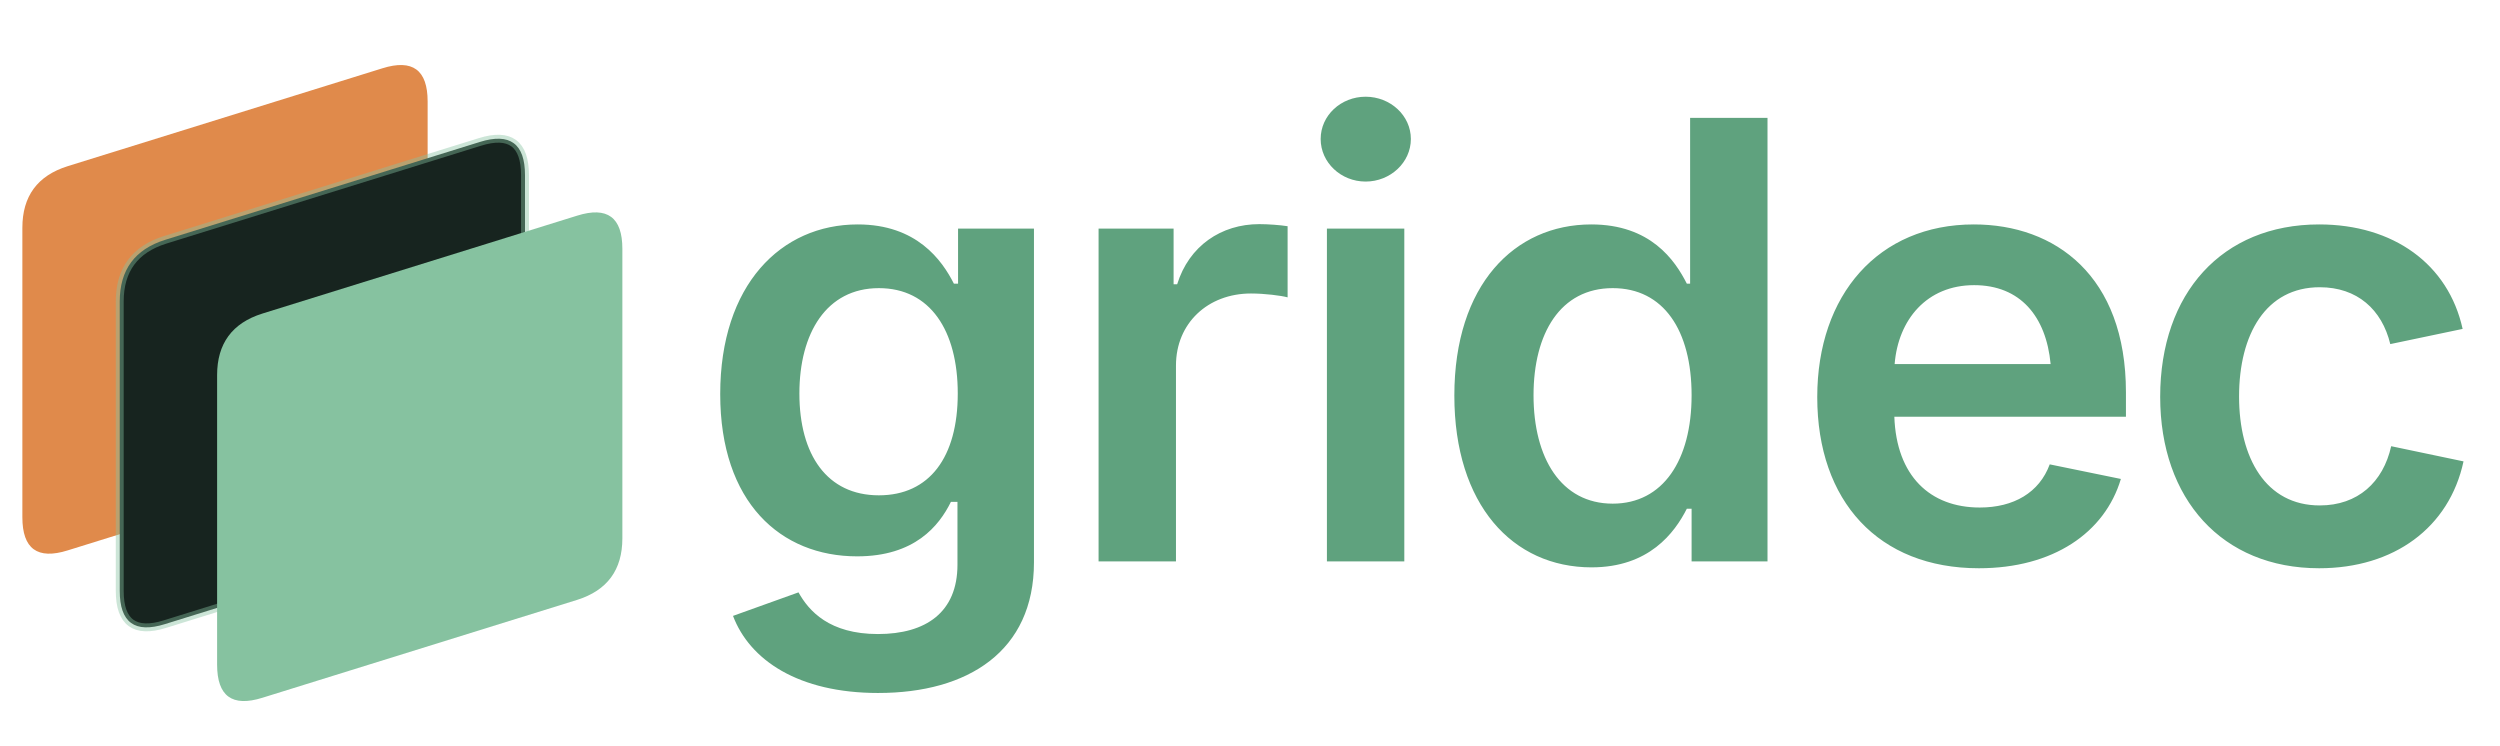
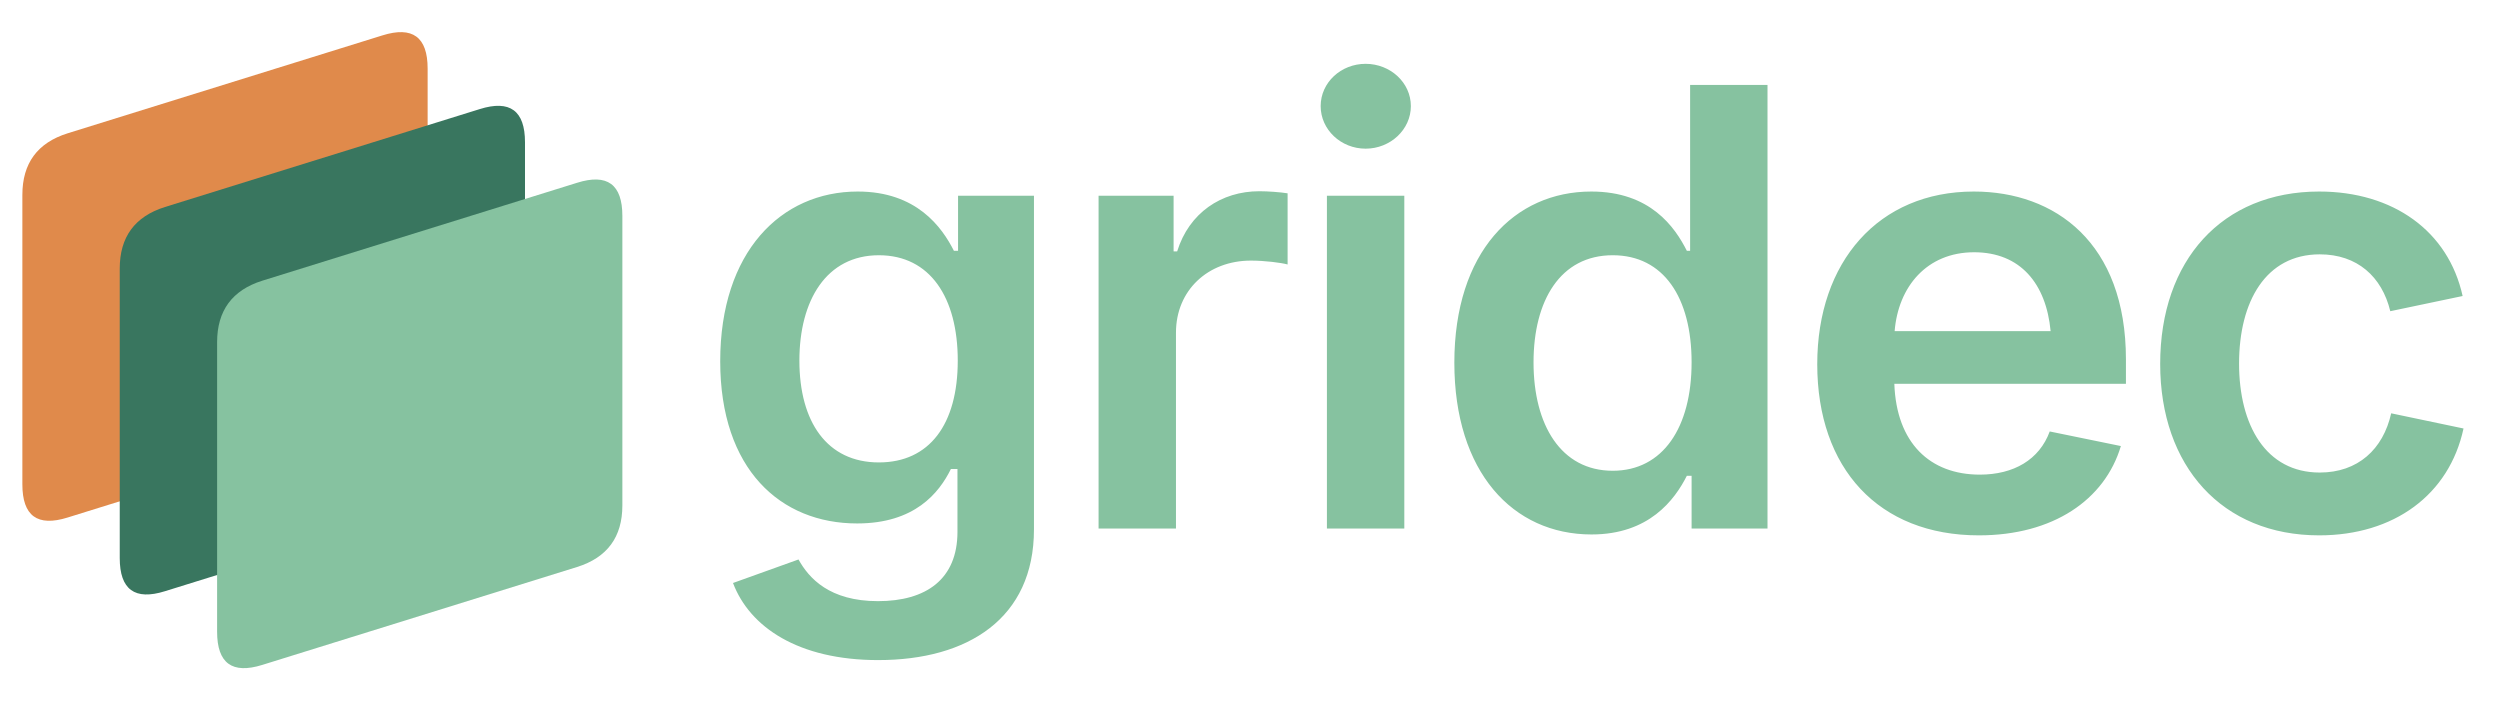
- <svg xmlns="http://www.w3.org/2000/svg" viewBox="24 19 684 204" width="684" height="204" role="img" aria-label="Gridec logo">
-   <g transform="translate(15 23) scale(0.72)">
-     <path d="M 21 65 Q 21 47 38.2 41.6 L 157.8 4.4 Q 175 -1 175 17 L 175 127 Q 175 145 157.8 150.4 L 38.2 187.6 Q 21 193 21 175 Z" transform="translate(0 16)" fill="#E08A4B" />
-     <path d="M 21 65 Q 21 47 38.2 41.6 L 157.8 4.4 Q 175 -1 175 17 L 175 127 Q 175 145 157.8 150.4 L 38.2 187.6 Q 21 193 21 175 Z" transform="translate(37 44)" fill="#17241F" stroke="#86C2A0" stroke-opacity="0.42" stroke-width="3.0" stroke-linejoin="round" />
-     <path d="M 21 65 Q 21 47 38.2 41.6 L 157.8 4.4 Q 175 -1 175 17 L 175 127 Q 175 145 157.8 150.4 L 38.2 187.6 Q 21 193 21 175 Z" transform="translate(74 72)" fill="#86C2A0" />
+ <svg xmlns="http://www.w3.org/2000/svg" viewBox="24 28 684 192" width="684" height="192" role="img" aria-label="Gridec logo">
+   <g id="mark" transform="translate(15 23) scale(.72)">
+     <path id="back-orange" d="M 21 65 Q 21 47 38.2 41.6 L 157.8 4.4 Q 175 -1 175 17 L 175 127 Q 175 145 157.8 150.4 L 38.2 187.6 Q 21 193 21 175 Z" transform="translate(0 16)" fill="#E08A4B" />
+     <path id="middle-green" d="M 21 65 Q 21 47 38.2 41.6 L 157.8 4.4 Q 175 -1 175 17 L 175 127 Q 175 145 157.8 150.4 L 38.2 187.6 Q 21 193 21 175 Z" transform="translate(37 44)" fill="#39765F" />
+     <path id="front-green" d="M 21 65 Q 21 47 38.2 41.6 L 157.8 4.4 Q 175 -1 175 17 L 175 127 Q 175 145 157.8 150.4 L 38.2 187.6 Q 21 193 21 175 Z" transform="translate(74 72)" fill="#86C2A0" />
  </g>
-   <g transform="translate(-97 -25.4) scale(1.2)">
-     <path d="m 301.08,194.999 c 20.429,0 35.497,-9.502 35.497,-29.795 V 89.12 h -17.307 v 12.556 h -0.95 c -2.715,-5.362 -8.484,-13.506 -21.922,-13.506 -17.511,0 -31.356,13.778 -31.356,38.687 0,24.705 13.778,36.99 31.221,36.99 13.099,0 18.665,-6.923 21.379,-12.42 h 1.493 v 14.321 c 0,10.859 -7.194,15.814 -18.122,15.814 -11.063,0 -15.746,-5.226 -18.122,-9.502 l -14.932,5.362 c 3.801,10.045 14.864,17.579 33.121,17.579 z m 0.136,-45.066 c -11.81,0 -18.122,-9.23 -18.122,-23.212 0,-13.778 6.176,-24.026 18.122,-24.026 11.674,0 17.986,9.638 17.986,24.026 0,14.524 -6.448,23.212 -17.986,23.212 z M 351.309,165 h 17.646 v -44.659 c 0,-9.638 7.262,-16.425 17.104,-16.425 3.122,0 6.855,0.475 8.348,0.882 V 88.577 c -1.697,-0.271 -4.479,-0.475 -6.448,-0.475 -8.688,0 -16.018,4.955 -18.732,13.71 H 368.413 V 89.12 h -17.104 z m 52.062,0 h 17.646 V 89.12 h -17.646 z m 8.823,-86.604 c 5.633,0 10.316,-4.344 10.316,-9.706 0,-5.362 -4.683,-9.638 -10.316,-9.638 -5.633,0 -10.249,4.276 -10.249,9.638 0,5.362 4.615,9.706 10.249,9.706 z m 51.519,87.961 c 13.099,0 18.936,-7.873 21.719,-13.371 h 1.086 V 165 h 17.307 V 63.872 h -17.646 v 37.804 h -0.747 c -2.715,-5.362 -8.28,-13.506 -21.787,-13.506 -17.511,0 -31.221,13.778 -31.221,39.026 0,24.909 13.303,39.162 31.289,39.162 z m 4.819,-14.524 c -11.81,0 -18.054,-10.452 -18.054,-24.705 0,-14.117 6.108,-24.434 18.054,-24.434 11.606,0 17.986,9.638 17.986,24.434 0,14.796 -6.516,24.705 -17.986,24.705 z m 83.486,14.728 c 16.9,0 28.709,-8.077 32.375,-20.361 l -16.221,-3.326 c -2.375,6.448 -8.212,9.841 -15.95,9.841 -11.334,0 -19.004,-7.194 -19.479,-20.701 h 52.804 v -5.565 c 0,-26.605 -16.153,-38.279 -34.682,-38.279 -21.719,0 -35.7,16.018 -35.7,39.365 0,23.755 13.981,39.026 36.854,39.026 z m -19.208,-46.56 c 0.814,-10.113 7.33,-17.986 18.122,-17.986 10.52,0 16.425,7.126 17.443,17.986 z m 96.789,46.56 c 17.036,0 29.66,-9.23 32.917,-24.366 l -16.493,-3.461 c -1.833,8.212 -7.602,13.506 -16.289,13.506 -12.285,0 -18.393,-10.791 -18.393,-24.841 0,-14.185 6.108,-24.909 18.393,-24.909 8.552,0 14.185,5.09 16.085,12.963 l 16.493,-3.461 C 659.054,97.197 646.498,88.17 629.598,88.17 c -22.126,0 -36.243,15.678 -36.243,39.297 0,23.348 14.117,39.094 36.243,39.094 z" fill="#5FA27E" />
+   <g id="wordmark" transform="translate(-97 -25.4) scale(1.2)">
+     <path d="m 301.08,194.999 c 20.429,0 35.497,-9.502 35.497,-29.795 V 89.12 h -17.307 v 12.556 h -0.95 c -2.715,-5.362 -8.484,-13.506 -21.922,-13.506 -17.511,0 -31.356,13.778 -31.356,38.687 0,24.705 13.778,36.99 31.221,36.99 13.099,0 18.665,-6.923 21.379,-12.42 h 1.493 v 14.321 c 0,10.859 -7.194,15.814 -18.122,15.814 -11.063,0 -15.746,-5.226 -18.122,-9.502 l -14.932,5.362 c 3.801,10.045 14.864,17.579 33.121,17.579 z m 0.136,-45.066 c -11.81,0 -18.122,-9.23 -18.122,-23.212 0,-13.778 6.176,-24.026 18.122,-24.026 11.674,0 17.986,9.638 17.986,24.026 0,14.524 -6.448,23.212 -17.986,23.212 z M 351.309,165 h 17.646 v -44.659 c 0,-9.638 7.262,-16.425 17.104,-16.425 3.122,0 6.855,0.475 8.348,0.882 V 88.577 c -1.697,-0.271 -4.479,-0.475 -6.448,-0.475 -8.688,0 -16.018,4.955 -18.732,13.71 H 368.413 V 89.12 h -17.104 z m 52.062,0 h 17.646 V 89.12 h -17.646 z m 8.823,-86.604 c 5.633,0 10.316,-4.344 10.316,-9.706 0,-5.362 -4.683,-9.638 -10.316,-9.638 -5.633,0 -10.249,4.276 -10.249,9.638 0,5.362 4.615,9.706 10.249,9.706 z m 51.519,87.961 c 13.099,0 18.936,-7.873 21.719,-13.371 h 1.086 V 165 h 17.307 V 63.872 h -17.646 v 37.804 h -0.747 c -2.715,-5.362 -8.28,-13.506 -21.787,-13.506 -17.511,0 -31.221,13.778 -31.221,39.026 0,24.909 13.303,39.162 31.289,39.162 z m 4.819,-14.524 c -11.81,0 -18.054,-10.452 -18.054,-24.705 0,-14.117 6.108,-24.434 18.054,-24.434 11.606,0 17.986,9.638 17.986,24.434 0,14.796 -6.516,24.705 -17.986,24.705 z m 83.486,14.728 c 16.9,0 28.709,-8.077 32.375,-20.361 l -16.221,-3.326 c -2.375,6.448 -8.212,9.841 -15.95,9.841 -11.334,0 -19.004,-7.194 -19.479,-20.701 h 52.804 v -5.565 c 0,-26.605 -16.153,-38.279 -34.682,-38.279 -21.719,0 -35.7,16.018 -35.7,39.365 0,23.755 13.981,39.026 36.854,39.026 z m -19.208,-46.56 c 0.814,-10.113 7.33,-17.986 18.122,-17.986 10.52,0 16.425,7.126 17.443,17.986 z m 96.789,46.56 c 17.036,0 29.66,-9.23 32.917,-24.366 l -16.493,-3.461 c -1.833,8.212 -7.602,13.506 -16.289,13.506 -12.285,0 -18.393,-10.791 -18.393,-24.841 0,-14.185 6.108,-24.909 18.393,-24.909 8.552,0 14.185,5.09 16.085,12.963 l 16.493,-3.461 C 659.054,97.197 646.498,88.17 629.598,88.17 c -22.126,0 -36.243,15.678 -36.243,39.297 0,23.348 14.117,39.094 36.243,39.094 z" fill="#86C2A0" />
  </g>
</svg>
